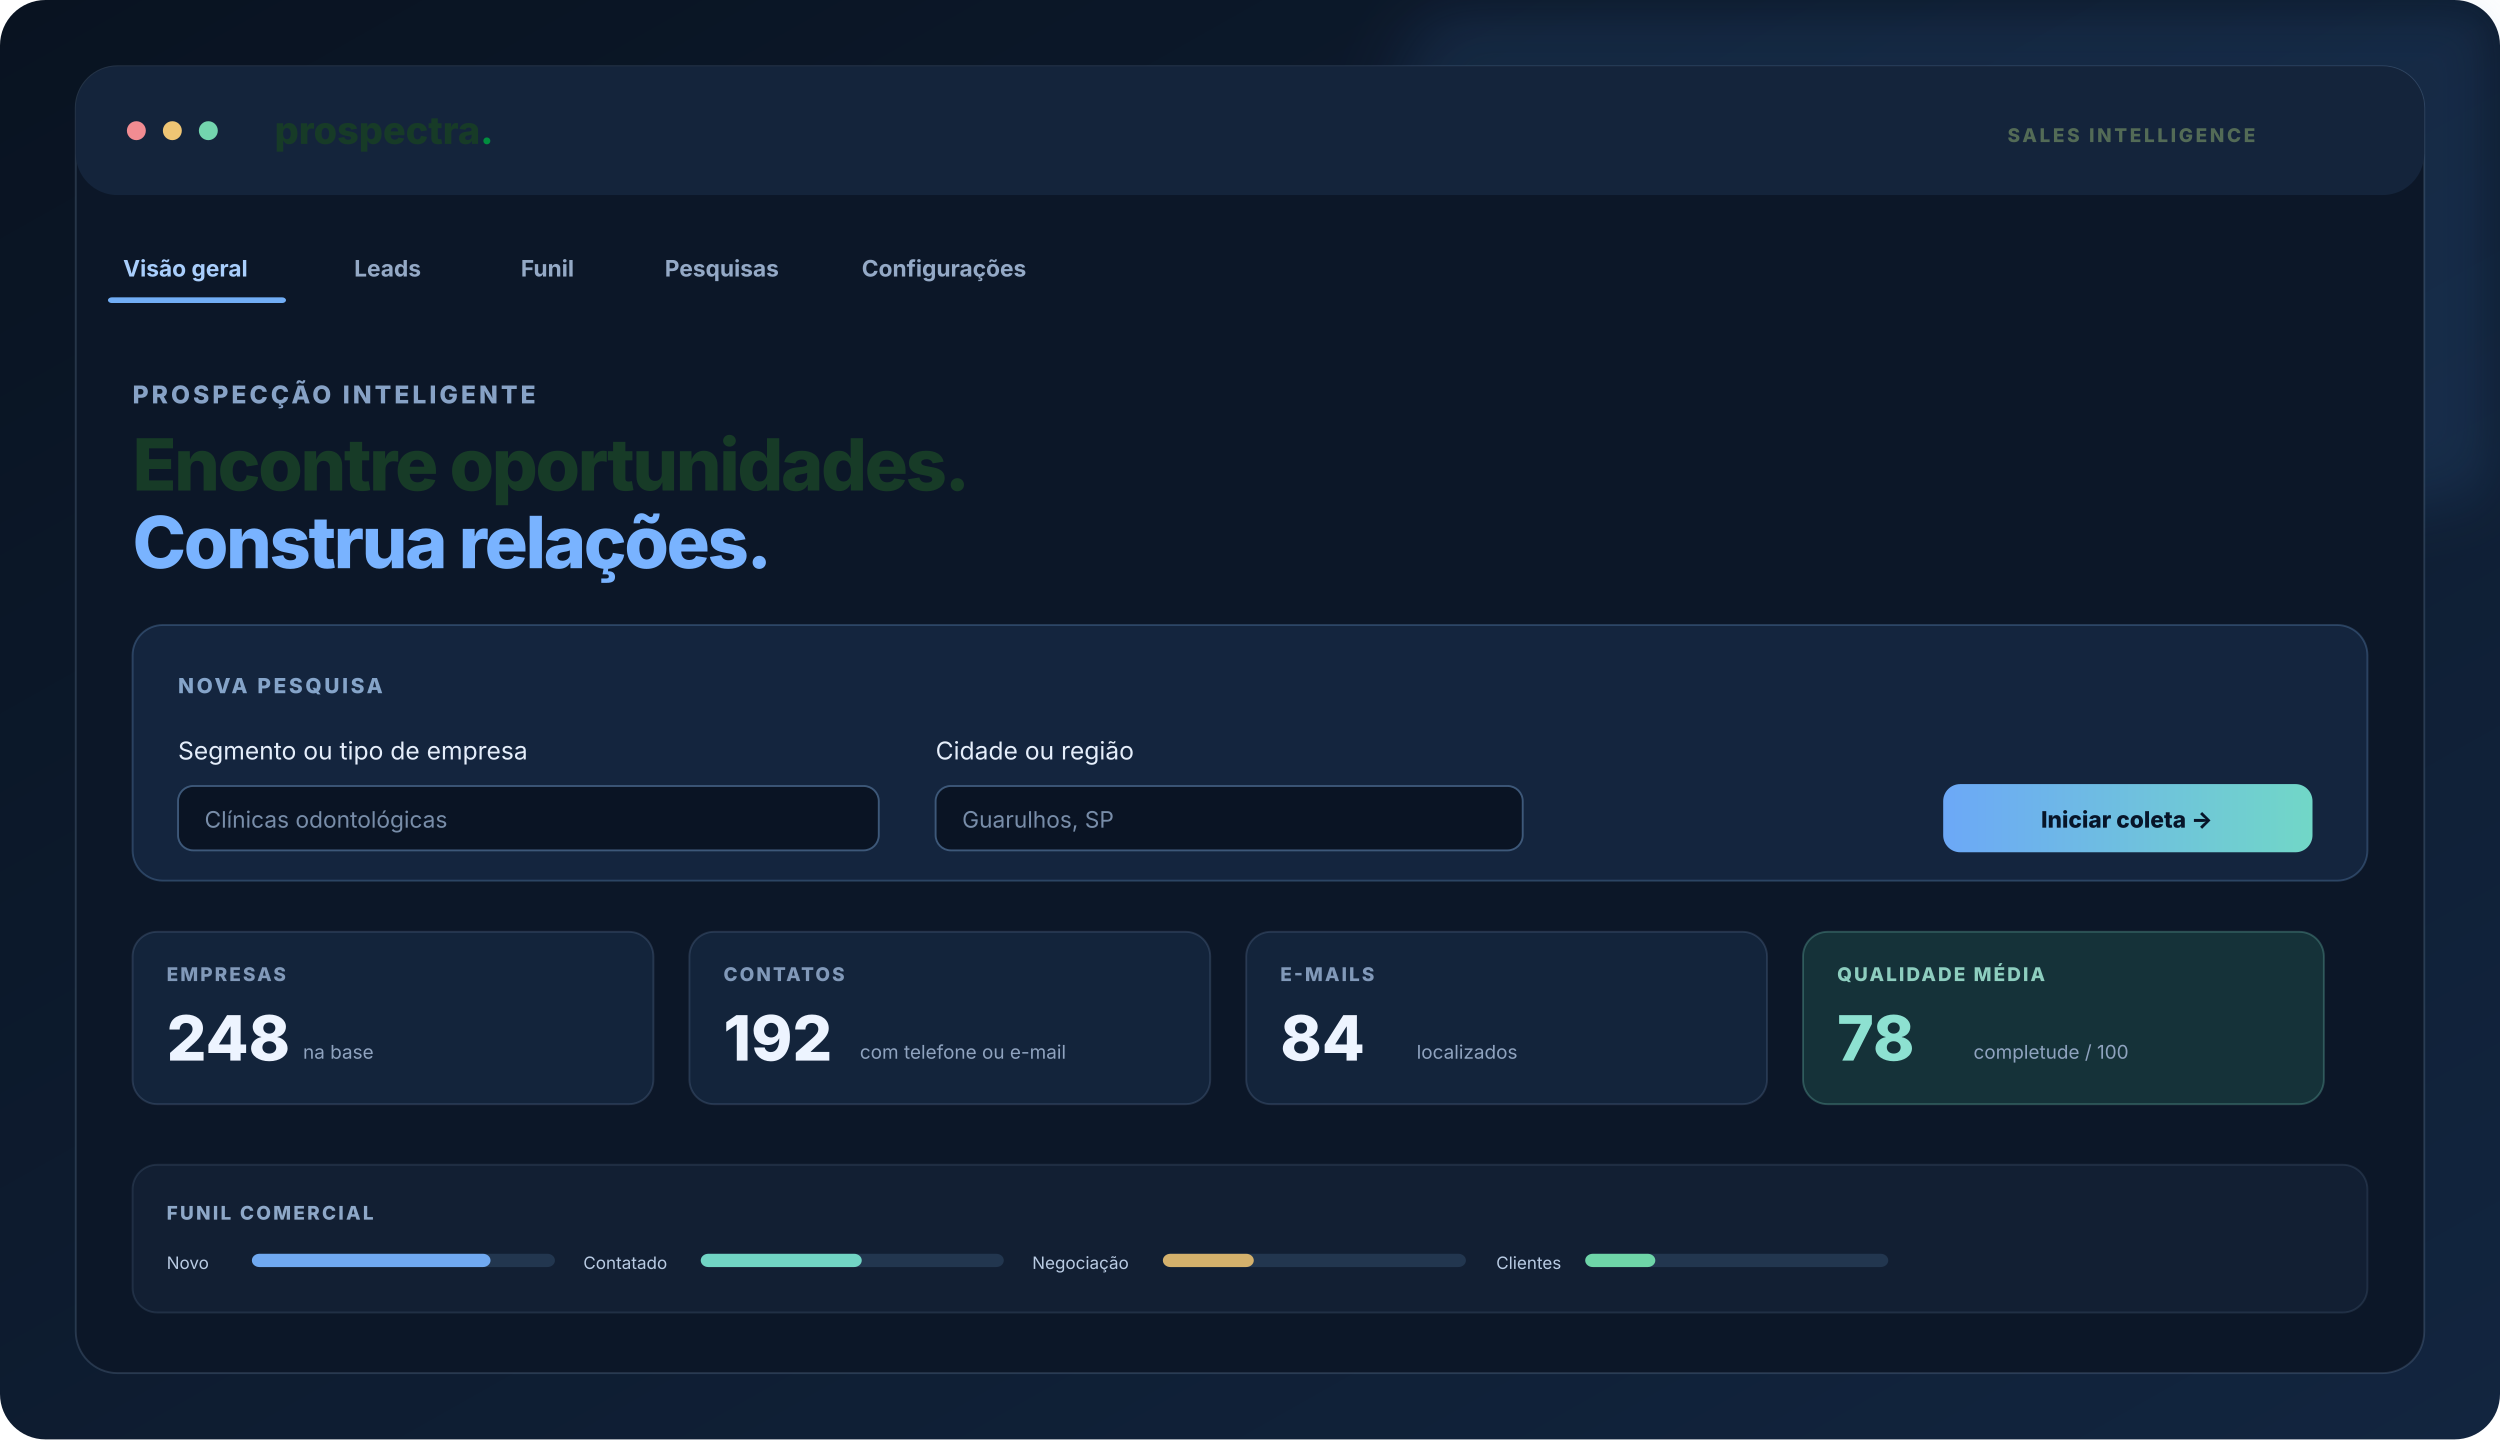
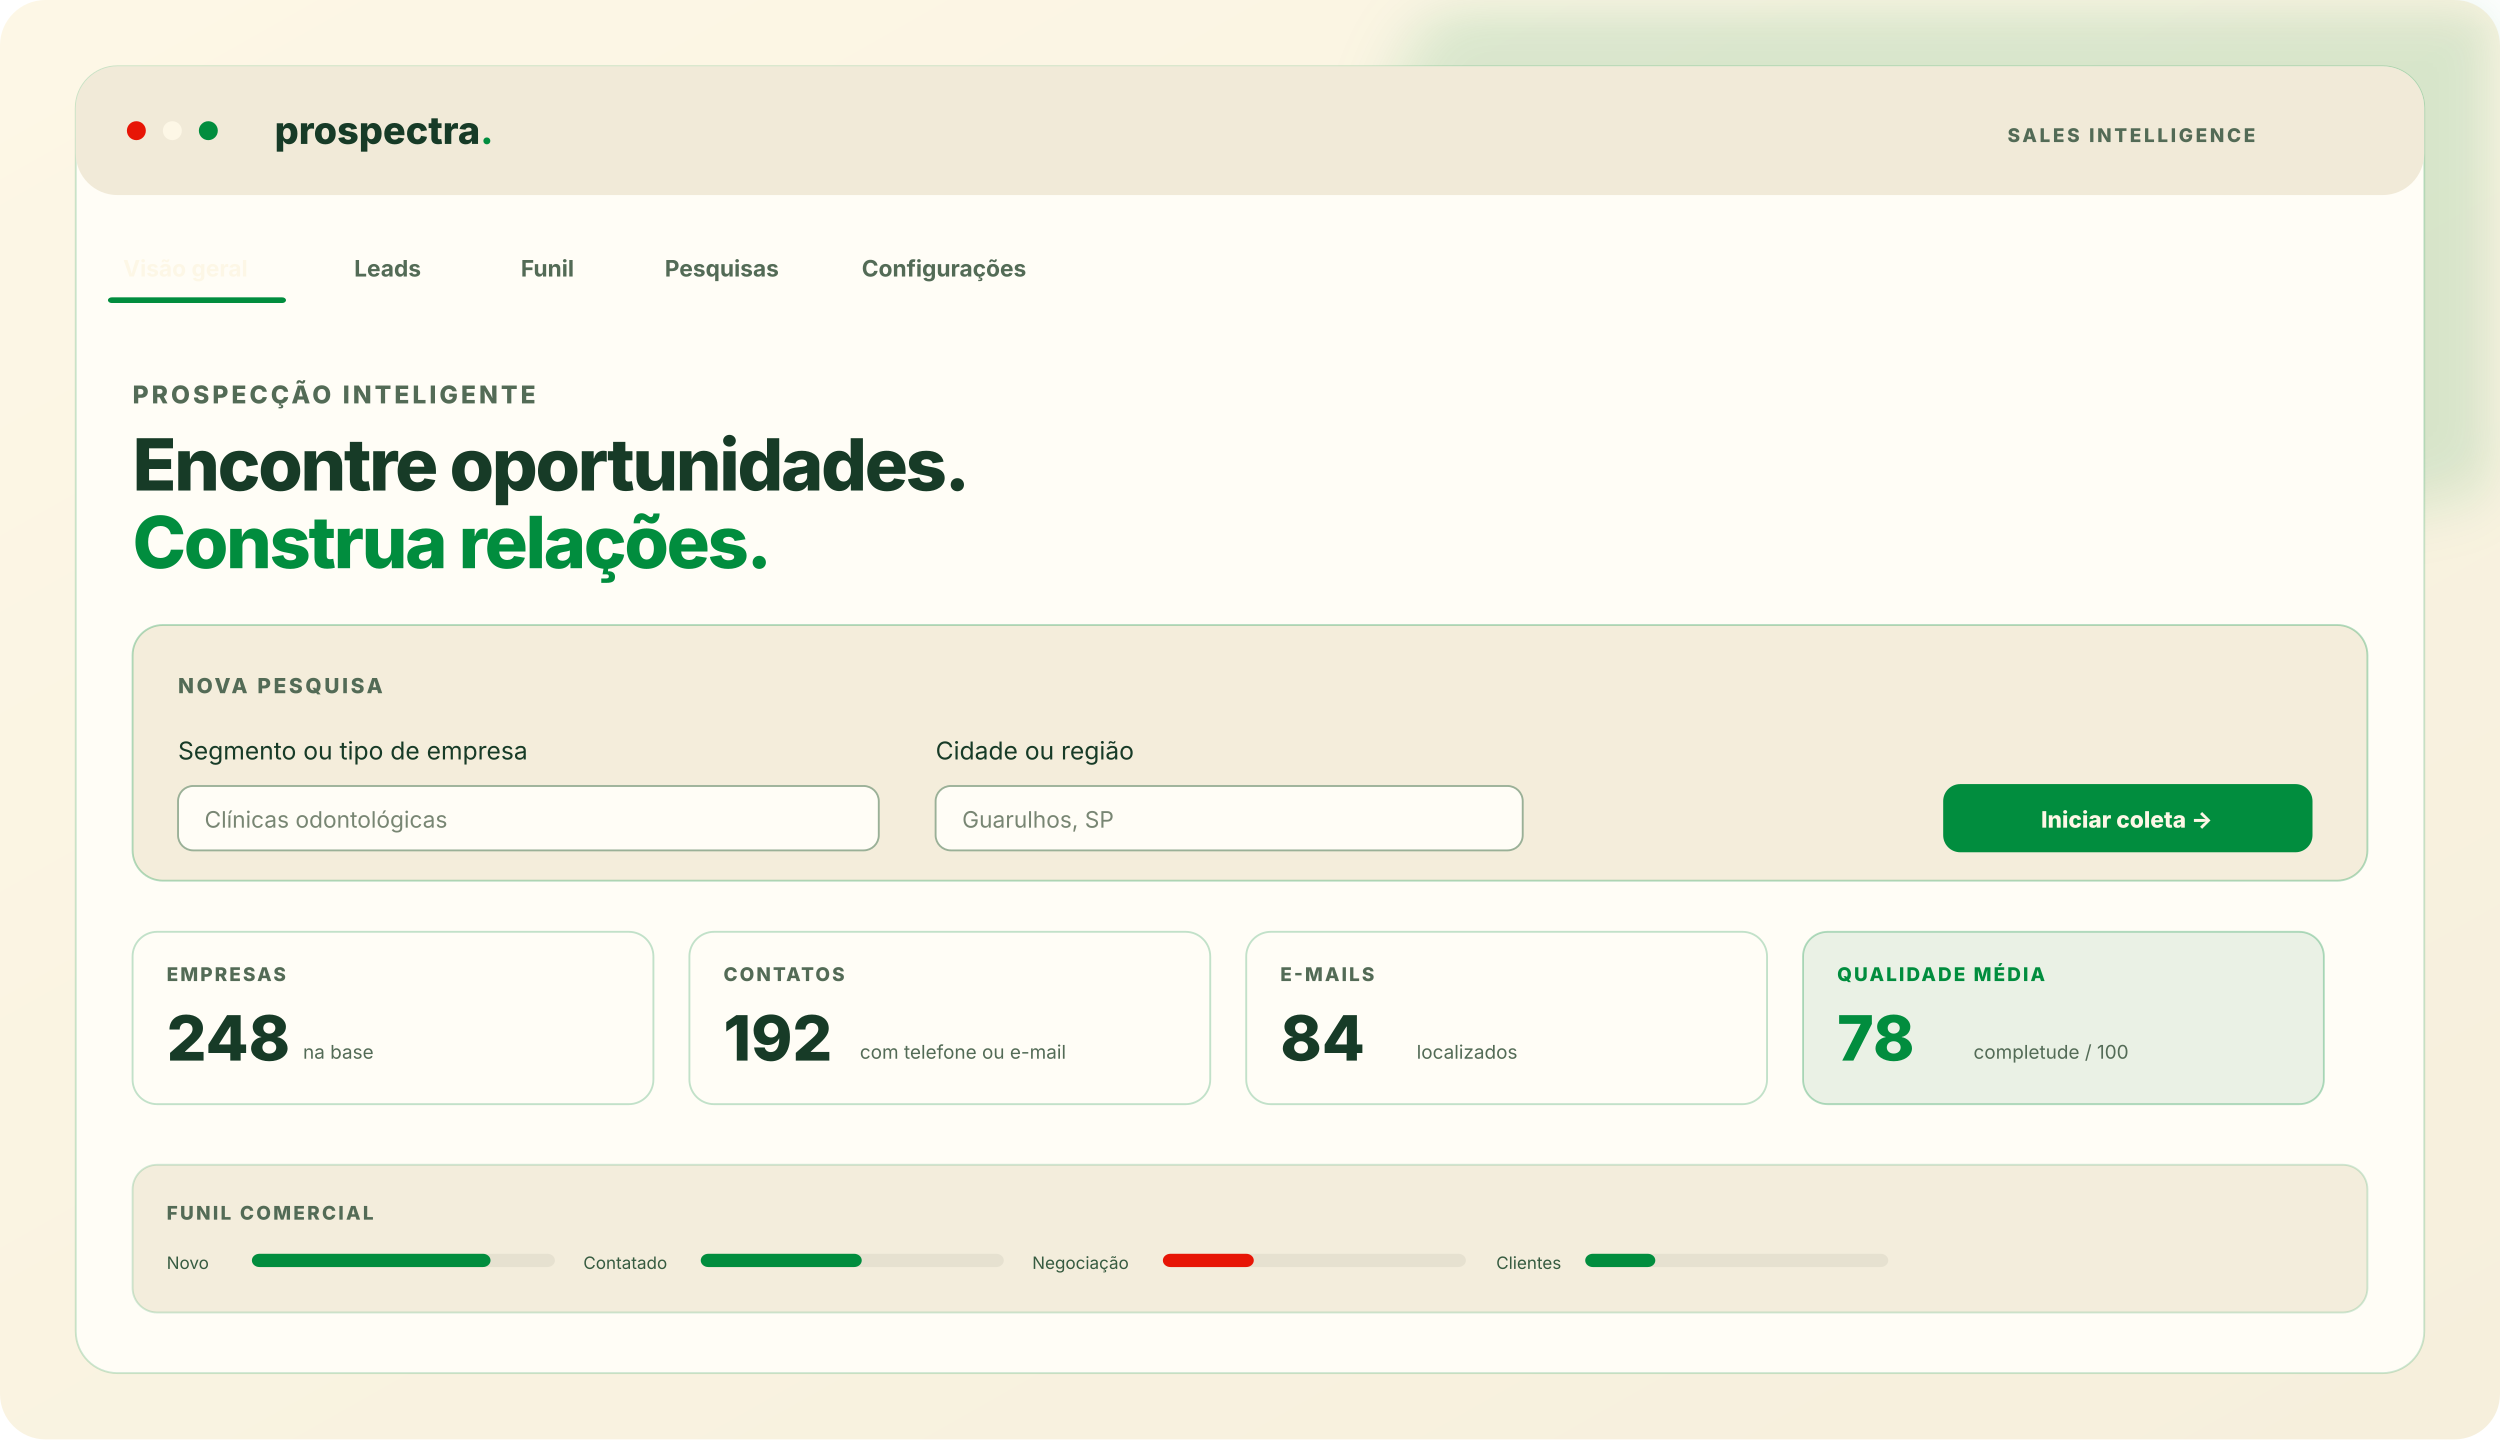
<svg xmlns="http://www.w3.org/2000/svg" width="1320" height="760" viewBox="0 0 1320 760" role="img" aria-labelledby="title desc">
  <defs>
    <linearGradient id="bg" x1="0" y1="0" x2="1" y2="1">
-       <stop stop-color="#091321" />
-       <stop offset="1" stop-color="#12253f" />
+       <stop stop-color="#FDF7E6" />
+       <stop offset="1" stop-color="#F6EFDC" />
    </linearGradient>
    <linearGradient id="accent">
-       <stop stop-color="#6ca8f7" />
-       <stop offset="1" stop-color="#71d7c7" />
+       <stop stop-color="#018D3E" />
+       <stop offset="1" stop-color="#018D3E" />
    </linearGradient>
    <filter id="shadow">
      <feGaussianBlur stdDeviation="16" />
    </filter>
  </defs>
  <rect width="1320" height="760" rx="24" fill="url(#bg)" />
-   <ellipse cx="1130" cy="80" rx="400" ry="200" fill="#4684cf" opacity=".14" filter="url(#shadow)" />
-   <rect x="40" y="35" width="1240" height="690" rx="22" fill="#0c1728" stroke="#92b0d6" stroke-opacity=".2" />
-   <rect x="40" y="35" width="1240" height="68" rx="22" fill="#14243b" />
-   <circle cx="72" cy="69" r="5" fill="#f18c92" />
-   <circle cx="91" cy="69" r="5" fill="#efc574" />
-   <circle cx="110" cy="69" r="5" fill="#73d5ae" />
+   <ellipse cx="1130" cy="80" rx="400" ry="200" fill="#018D3E" opacity=".14" filter="url(#shadow)" />
+   <rect x="40" y="35" width="1240" height="690" rx="22" fill="#FFFDF6" stroke="#018D3E" stroke-opacity=".2" />
+   <rect x="40" y="35" width="1240" height="68" rx="22" fill="#F1EAD8" />
+   <circle cx="72" cy="69" r="5" fill="#E71506" />
+   <circle cx="91" cy="69" r="5" fill="#FDF7E6" />
+   <circle cx="110" cy="69" r="5" fill="#018D3E" />
  <text x="145" y="76" font-family="Inter,Arial,sans-serif" font-size="20" font-weight="800" fill="#173B27">prospectra<tspan fill="#018D3E">.</tspan>
  </text>
  <text x="1060" y="75" font-family="Inter,Arial,sans-serif" font-size="10" font-weight="800" letter-spacing="1.4" fill="#536B56">SALES INTELLIGENCE</text>
  <g transform="translate(65 128)" font-family="Inter,Arial,sans-serif">
-     <g fill="#94a9c6" font-size="12" font-weight="700">
-       <text x="0" y="18" fill="#a9cefc">Visão geral</text>
+     <g fill="#536B56" font-size="12" font-weight="700">
+       <text x="0" y="18" fill="#FDF7E6">Visão geral</text>
      <text x="122" y="18">Leads</text>
      <text x="210" y="18">Funil</text>
      <text x="286" y="18">Pesquisas</text>
      <text x="390" y="18">Configurações</text>
    </g>
-     <rect x="-8" y="29" width="94" height="3" rx="2" fill="#71adf5" />
+     <rect x="-8" y="29" width="94" height="3" rx="2" fill="#018D3E" />
  </g>
-   <text x="70" y="213" font-family="Inter,Arial,sans-serif" font-size="13" font-weight="800" letter-spacing="1.6" fill="#87a2c6">PROSPECÇÃO INTELIGENTE</text>
+   <text x="70" y="213" font-family="Inter,Arial,sans-serif" font-size="13" font-weight="800" letter-spacing="1.6" fill="#536B56">PROSPECÇÃO INTELIGENTE</text>
  <text x="70" y="259" font-family="Inter,Arial,sans-serif" font-size="38" font-weight="800" letter-spacing="-1.2" fill="#173B27">Encontre oportunidades.</text>
-   <text x="70" y="300" font-family="Inter,Arial,sans-serif" font-size="38" font-weight="800" letter-spacing="-1.2" fill="#79b3ff">Construa relações.</text>
-   <rect x="70" y="330" width="1180" height="135" rx="16" fill="#14253e" stroke="#6b9ad0" stroke-opacity=".3" />
-   <text x="94" y="366" font-family="Inter,Arial,sans-serif" font-size="11" font-weight="800" letter-spacing="1.4" fill="#85a4c9">NOVA PESQUISA</text>
-   <text x="94" y="401" font-family="Inter,Arial,sans-serif" font-size="13" fill="#e5eefb">Segmento ou tipo de empresa</text>
-   <rect x="94" y="415" width="370" height="34" rx="8" fill="#0a1424" stroke="#3d5879" />
-   <text x="108" y="437" font-family="Inter,Arial,sans-serif" font-size="12" fill="#788da9">Clínicas odontológicas</text>
-   <text x="494" y="401" font-family="Inter,Arial,sans-serif" font-size="13" fill="#e5eefb">Cidade ou região</text>
-   <rect x="494" y="415" width="310" height="34" rx="8" fill="#0a1424" stroke="#3d5879" />
-   <text x="508" y="437" font-family="Inter,Arial,sans-serif" font-size="12" fill="#788da9">Guarulhos, SP</text>
+   <text x="70" y="300" font-family="Inter,Arial,sans-serif" font-size="38" font-weight="800" letter-spacing="-1.2" fill="#018D3E">Construa relações.</text>
+   <rect x="70" y="330" width="1180" height="135" rx="16" fill="#F4EDDB" stroke="#018D3E" stroke-opacity=".3" />
+   <text x="94" y="366" font-family="Inter,Arial,sans-serif" font-size="11" font-weight="800" letter-spacing="1.4" fill="#536B56">NOVA PESQUISA</text>
+   <text x="94" y="401" font-family="Inter,Arial,sans-serif" font-size="13" fill="#173B27">Segmento ou tipo de empresa</text>
+   <rect x="94" y="415" width="370" height="34" rx="8" fill="#FFFDF6" stroke="#9AB097" />
+   <text x="108" y="437" font-family="Inter,Arial,sans-serif" font-size="12" fill="#788673">Clínicas odontológicas</text>
+   <text x="494" y="401" font-family="Inter,Arial,sans-serif" font-size="13" fill="#173B27">Cidade ou região</text>
+   <rect x="494" y="415" width="310" height="34" rx="8" fill="#FFFDF6" stroke="#9AB097" />
+   <text x="508" y="437" font-family="Inter,Arial,sans-serif" font-size="12" fill="#788673">Guarulhos, SP</text>
  <rect x="1026" y="414" width="195" height="36" rx="9" fill="url(#accent)" />
-   <text x="1123" y="437" text-anchor="middle" font-family="Inter,Arial,sans-serif" font-size="12" font-weight="800" fill="#071529">Iniciar coleta →</text>
+   <text x="1123" y="437" text-anchor="middle" font-family="Inter,Arial,sans-serif" font-size="12" font-weight="800" fill="#FDF7E6">Iniciar coleta →</text>
  <g transform="translate(70 492)">
    <g>
-       <rect width="275" height="91" rx="13" fill="#13243b" stroke="#728db0" stroke-opacity=".24" />
-       <text x="18" y="26" font-family="Inter,Arial,sans-serif" font-size="10" font-weight="800" letter-spacing="1.1" fill="#8199b9">EMPRESAS</text>
-       <text x="18" y="68" font-family="Inter,Arial,sans-serif" font-size="33" font-weight="800" fill="#edf4ff">248</text>
-       <text x="90" y="67" font-family="Inter,Arial,sans-serif" font-size="10" fill="#8fa3bf">na base</text>
+       <rect width="275" height="91" rx="13" fill="#FFFDF6" stroke="#018D3E" stroke-opacity=".24" />
+       <text x="18" y="26" font-family="Inter,Arial,sans-serif" font-size="10" font-weight="800" letter-spacing="1.1" fill="#536B56">EMPRESAS</text>
+       <text x="18" y="68" font-family="Inter,Arial,sans-serif" font-size="33" font-weight="800" fill="#173B27">248</text>
+       <text x="90" y="67" font-family="Inter,Arial,sans-serif" font-size="10" fill="#536B56">na base</text>
    </g>
    <g transform="translate(294 0)">
-       <rect width="275" height="91" rx="13" fill="#13243b" stroke="#728db0" stroke-opacity=".24" />
-       <text x="18" y="26" font-family="Inter,Arial,sans-serif" font-size="10" font-weight="800" letter-spacing="1.1" fill="#8199b9">CONTATOS</text>
-       <text x="18" y="68" font-family="Inter,Arial,sans-serif" font-size="33" font-weight="800" fill="#edf4ff">192</text>
-       <text x="90" y="67" font-family="Inter,Arial,sans-serif" font-size="10" fill="#8fa3bf">com telefone ou e-mail</text>
+       <rect width="275" height="91" rx="13" fill="#FFFDF6" stroke="#018D3E" stroke-opacity=".24" />
+       <text x="18" y="26" font-family="Inter,Arial,sans-serif" font-size="10" font-weight="800" letter-spacing="1.1" fill="#536B56">CONTATOS</text>
+       <text x="18" y="68" font-family="Inter,Arial,sans-serif" font-size="33" font-weight="800" fill="#173B27">192</text>
+       <text x="90" y="67" font-family="Inter,Arial,sans-serif" font-size="10" fill="#536B56">com telefone ou e-mail</text>
    </g>
    <g transform="translate(588 0)">
-       <rect width="275" height="91" rx="13" fill="#13243b" stroke="#728db0" stroke-opacity=".24" />
-       <text x="18" y="26" font-family="Inter,Arial,sans-serif" font-size="10" font-weight="800" letter-spacing="1.1" fill="#8199b9">E-MAILS</text>
-       <text x="18" y="68" font-family="Inter,Arial,sans-serif" font-size="33" font-weight="800" fill="#edf4ff">84</text>
-       <text x="90" y="67" font-family="Inter,Arial,sans-serif" font-size="10" fill="#8fa3bf">localizados</text>
+       <rect width="275" height="91" rx="13" fill="#FFFDF6" stroke="#018D3E" stroke-opacity=".24" />
+       <text x="18" y="26" font-family="Inter,Arial,sans-serif" font-size="10" font-weight="800" letter-spacing="1.1" fill="#536B56">E-MAILS</text>
+       <text x="18" y="68" font-family="Inter,Arial,sans-serif" font-size="33" font-weight="800" fill="#173B27">84</text>
+       <text x="90" y="67" font-family="Inter,Arial,sans-serif" font-size="10" fill="#536B56">localizados</text>
    </g>
    <g transform="translate(882 0)">
-       <rect width="275" height="91" rx="13" fill="#153239" stroke="#71c7b5" stroke-opacity=".3" />
-       <text x="18" y="26" font-family="Inter,Arial,sans-serif" font-size="10" font-weight="800" letter-spacing="1.1" fill="#8dcebf">QUALIDADE MÉDIA</text>
-       <text x="18" y="68" font-family="Inter,Arial,sans-serif" font-size="33" font-weight="800" fill="#8de1d1">78</text>
-       <text x="90" y="67" font-family="Inter,Arial,sans-serif" font-size="10" fill="#8fa3bf">completude / 100</text>
+       <rect width="275" height="91" rx="13" fill="#EAF1E5" stroke="#018D3E" stroke-opacity=".3" />
+       <text x="18" y="26" font-family="Inter,Arial,sans-serif" font-size="10" font-weight="800" letter-spacing="1.1" fill="#018D3E">QUALIDADE MÉDIA</text>
+       <text x="18" y="68" font-family="Inter,Arial,sans-serif" font-size="33" font-weight="800" fill="#018D3E">78</text>
+       <text x="90" y="67" font-family="Inter,Arial,sans-serif" font-size="10" fill="#536B56">completude / 100</text>
    </g>
  </g>
  <g transform="translate(70 615)" font-family="Inter,Arial,sans-serif">
-     <rect width="1180" height="78" rx="13" fill="#121f33" stroke="#718eaf" stroke-opacity=".18" />
-     <text x="18" y="29" font-size="10" font-weight="800" letter-spacing="1.2" fill="#8ea8c8">FUNIL COMERCIAL</text>
-     <g transform="translate(18 45)" font-size="9" fill="#b9cbe3">
+     <rect width="1180" height="78" rx="13" fill="#F3EDDC" stroke="#018D3E" stroke-opacity=".18" />
+     <text x="18" y="29" font-size="10" font-weight="800" letter-spacing="1.2" fill="#536B56">FUNIL COMERCIAL</text>
+     <g transform="translate(18 45)" font-size="9" fill="#365B40">
      <text x="0" y="10">Novo</text>
-       <rect x="45" y="2" width="160" height="7" rx="4" fill="#22364f" />
-       <rect x="45" y="2" width="126" height="7" rx="4" fill="#70a9f1" />
+       <rect x="45" y="2" width="160" height="7" rx="4" fill="#E6E1D0" />
+       <rect x="45" y="2" width="126" height="7" rx="4" fill="#018D3E" />
      <text x="220" y="10">Contatado</text>
-       <rect x="282" y="2" width="160" height="7" rx="4" fill="#22364f" />
-       <rect x="282" y="2" width="85" height="7" rx="4" fill="#71d4c4" />
+       <rect x="282" y="2" width="160" height="7" rx="4" fill="#E6E1D0" />
+       <rect x="282" y="2" width="85" height="7" rx="4" fill="#018D3E" />
      <text x="457" y="10">Negociação</text>
-       <rect x="526" y="2" width="160" height="7" rx="4" fill="#22364f" />
-       <rect x="526" y="2" width="48" height="7" rx="4" fill="#d4b16c" />
+       <rect x="526" y="2" width="160" height="7" rx="4" fill="#E6E1D0" />
+       <rect x="526" y="2" width="48" height="7" rx="4" fill="#E71506" />
      <text x="702" y="10">Clientes</text>
-       <rect x="749" y="2" width="160" height="7" rx="4" fill="#22364f" />
-       <rect x="749" y="2" width="37" height="7" rx="4" fill="#6ed5a8" />
+       <rect x="749" y="2" width="160" height="7" rx="4" fill="#E6E1D0" />
+       <rect x="749" y="2" width="37" height="7" rx="4" fill="#018D3E" />
    </g>
  </g>
</svg>
